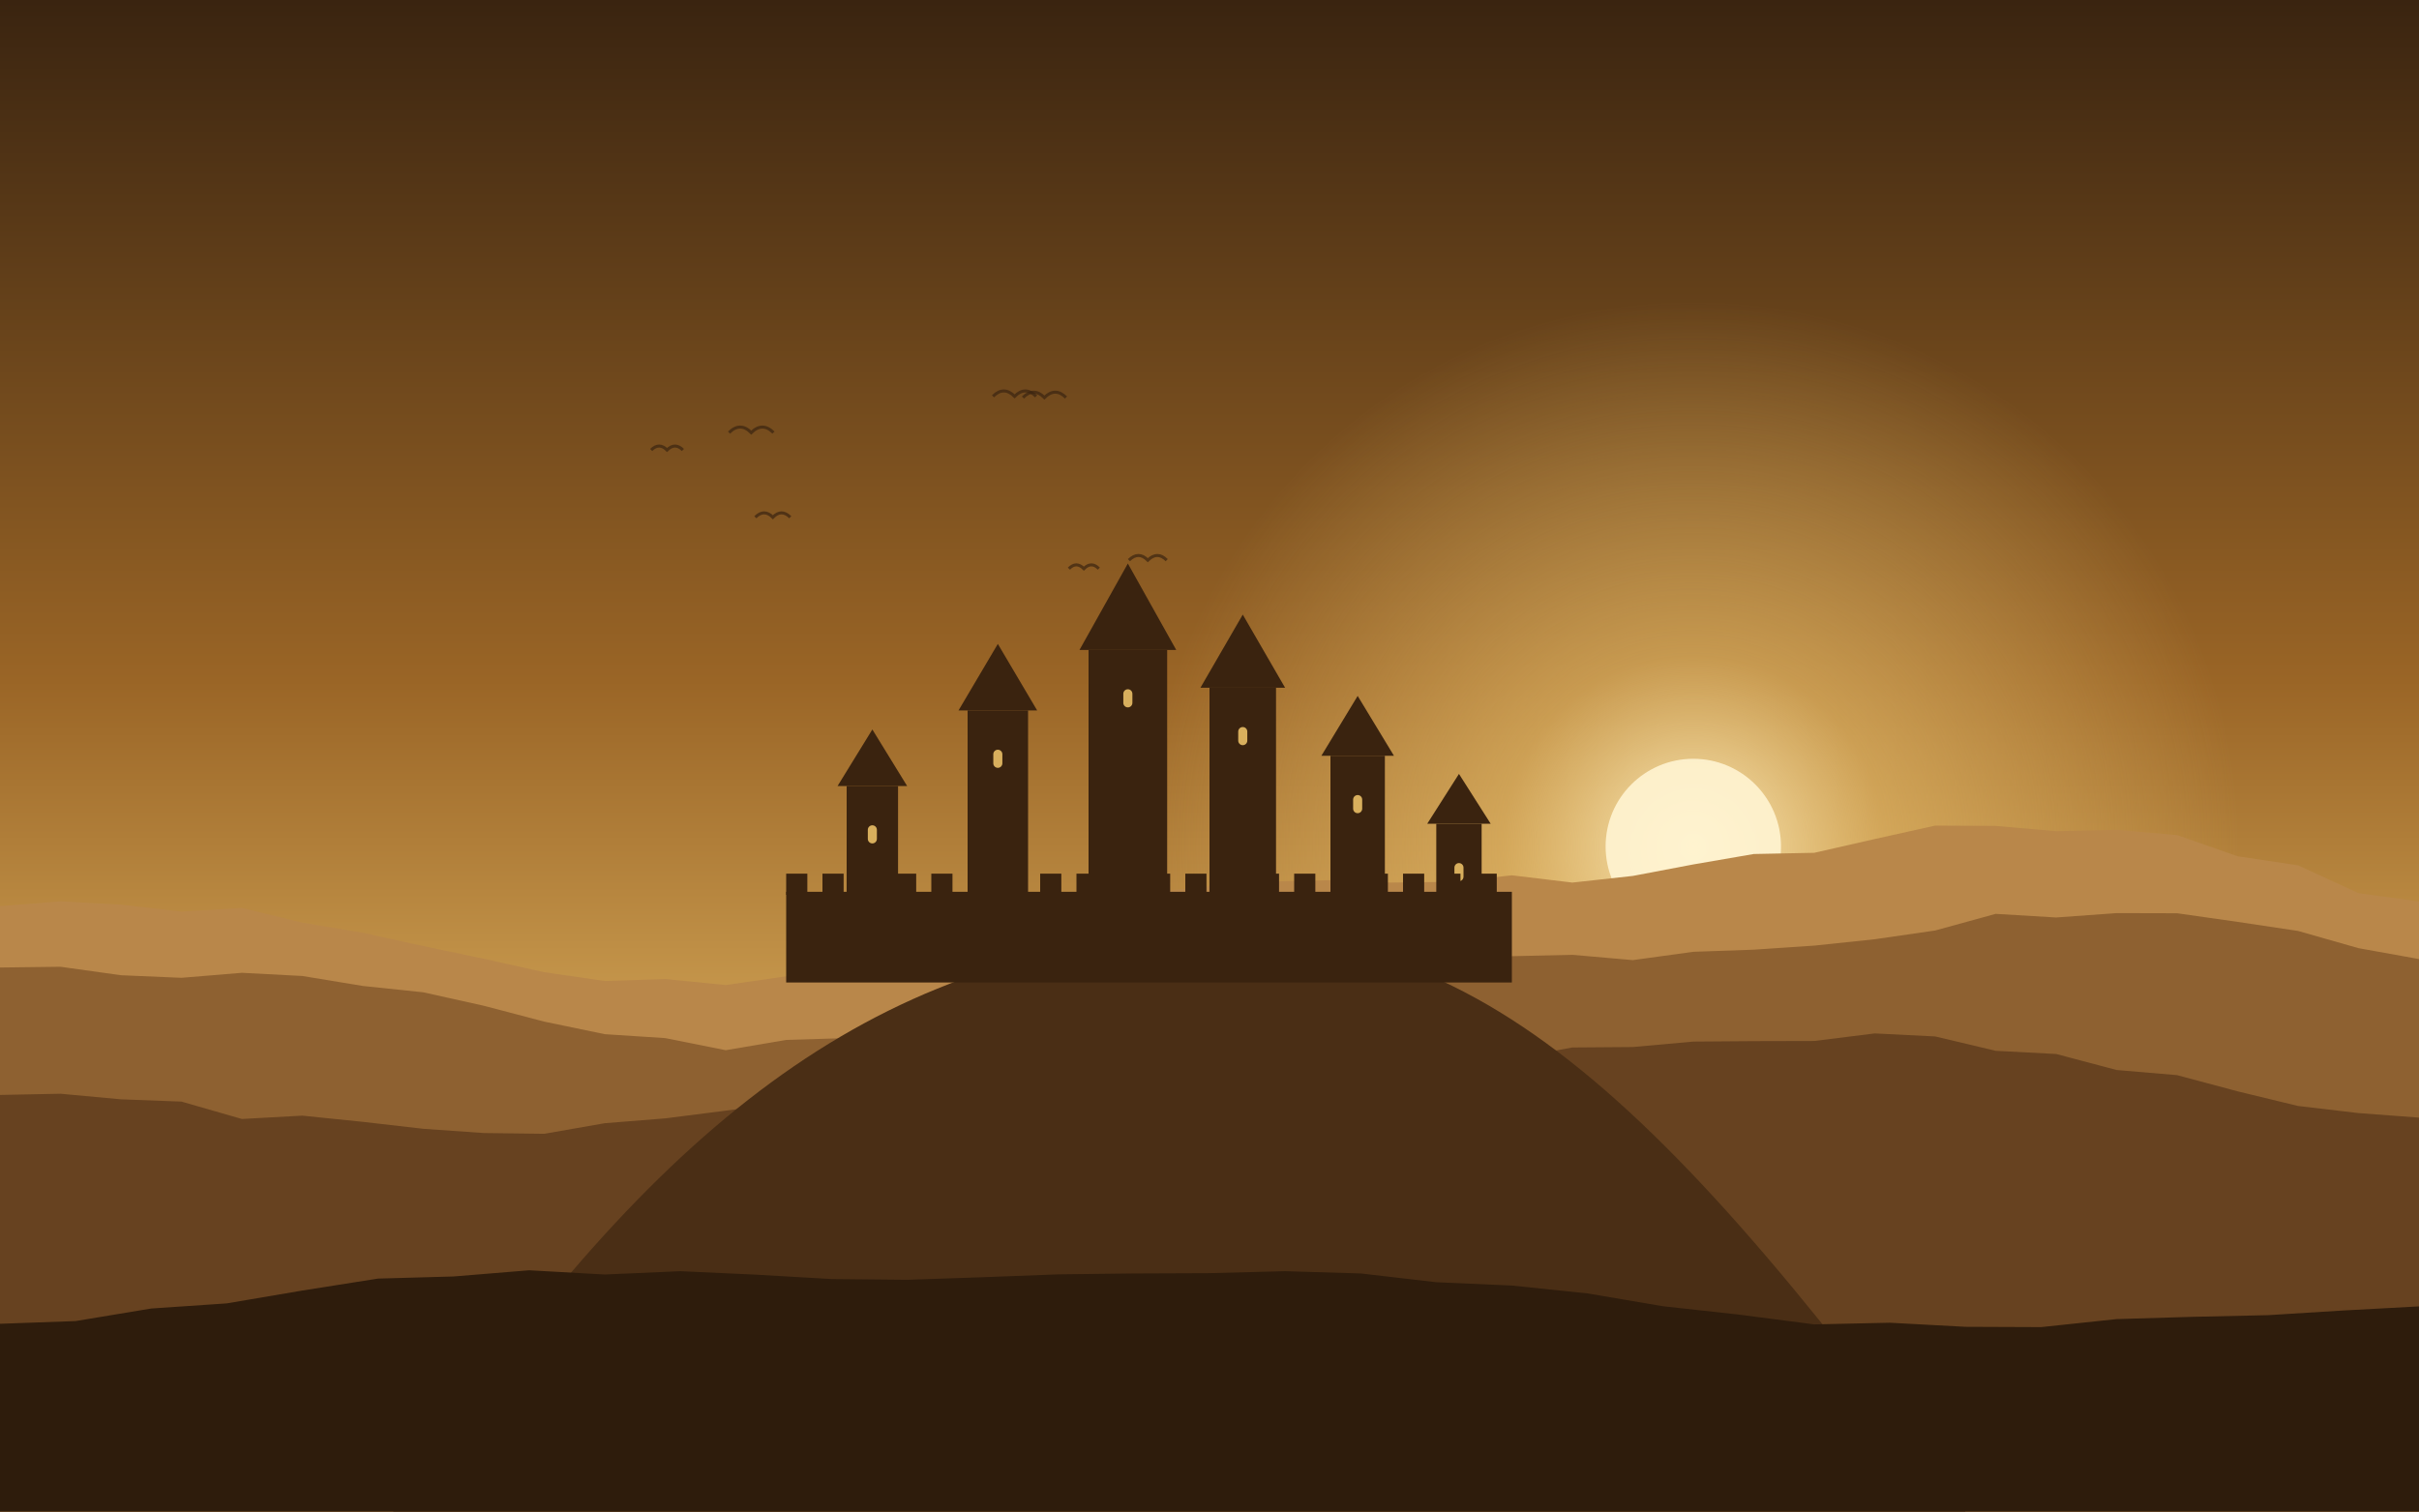
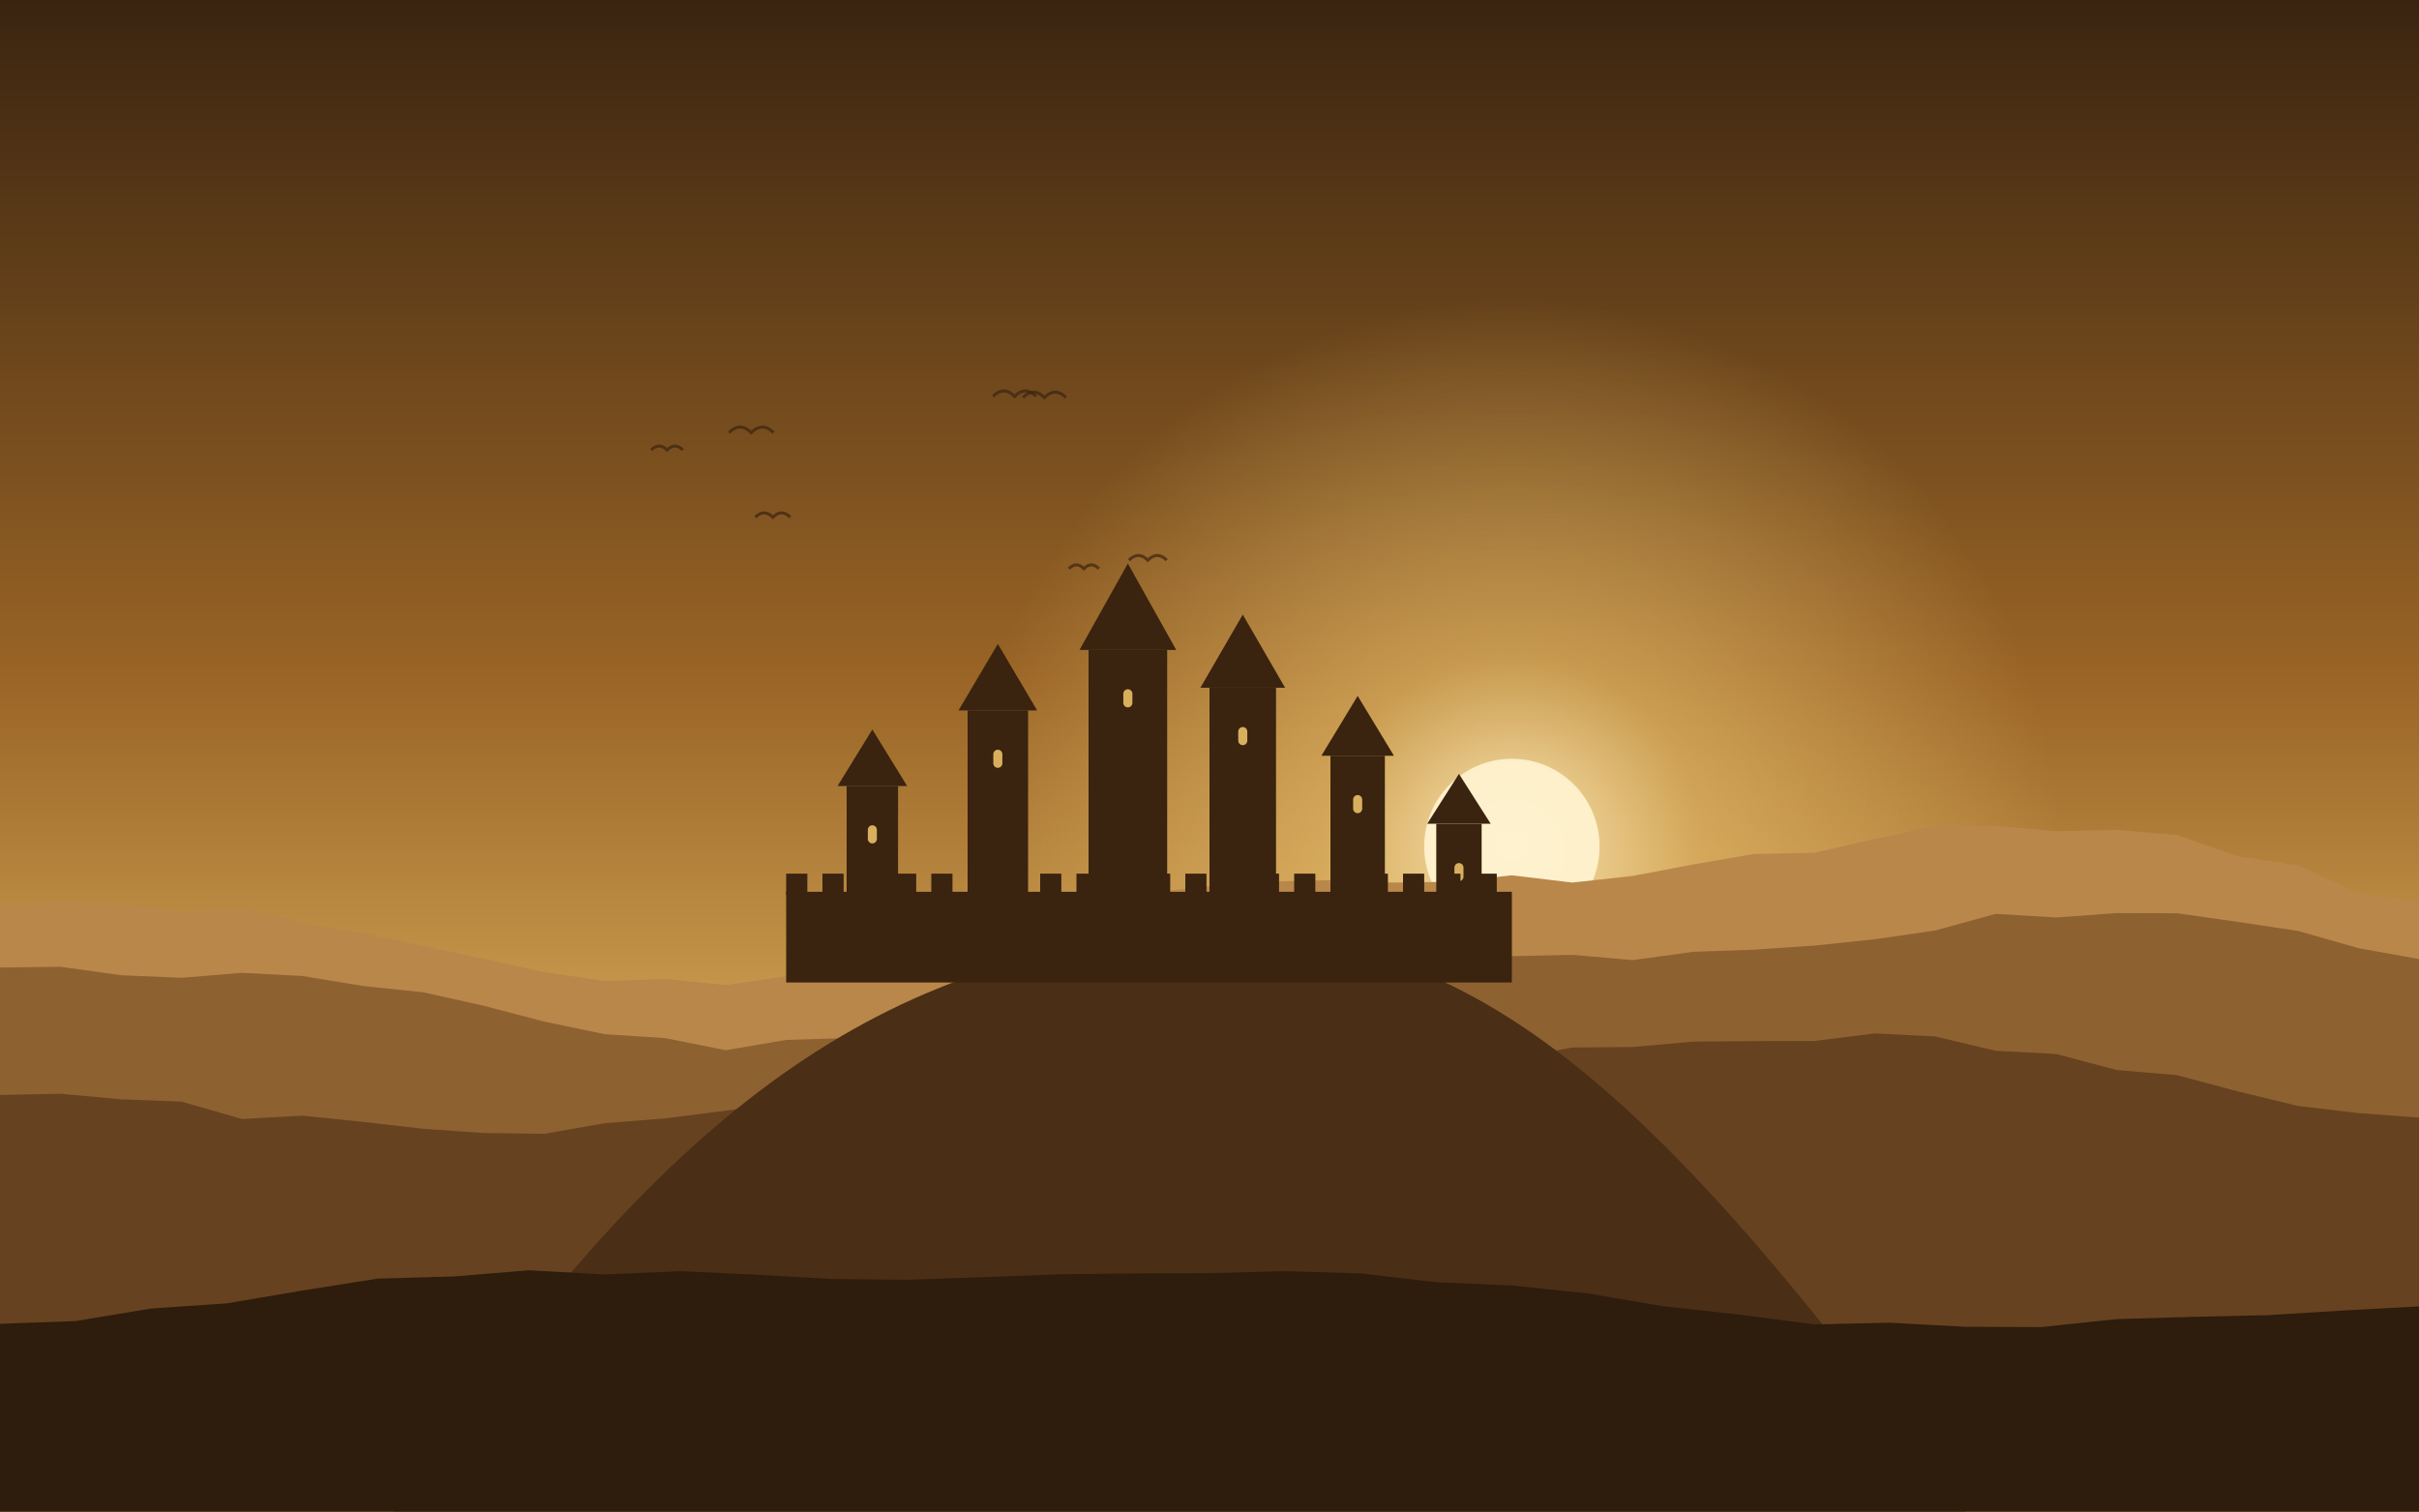
<svg xmlns="http://www.w3.org/2000/svg" viewBox="0 0 1600 1000" preserveAspectRatio="xMidYMid slice">
  <defs>
    <linearGradient id="sky" x1="0" y1="0" x2="0" y2="1">
      <stop offset="0" stop-color="#3a2410" />
      <stop offset="0.45" stop-color="#9a6526" />
      <stop offset="0.8" stop-color="#e2b764" />
      <stop offset="1" stop-color="#f1d79a" />
    </linearGradient>
    <radialGradient id="sun" cx="0.5" cy="0.5" r="0.5">
      <stop offset="0" stop-color="#fff1c4" stop-opacity="0.95" />
      <stop offset="0.35" stop-color="#f6cf7a" stop-opacity="0.5" />
      <stop offset="1" stop-color="#f6cf7a" stop-opacity="0" />
    </radialGradient>
  </defs>
  <rect width="1600" height="1000" fill="url(#sky)" />
-   <circle cx="1120" cy="560" r="360" fill="url(#sun)" />
-   <circle cx="1120" cy="560" r="58" fill="#fff4d2" opacity="0.9" />
+   <circle cx="1000" cy="560" r="360" fill="url(#sun)" />
+   <circle cx="1000" cy="560" r="58" fill="#fff4d2" opacity="0.9" />
  <path d="M0 1000 L0 600 L0 599.5 L40 596.3 L80 598.5 L120 603.1 L160 600.7 L200 610.4 L240 617.1 L280 625.9 L320 634.3 L360 643.2 L400 649 L440 647.7 L480 651.7 L520 645.9 L560 637.5 L600 626.8 L640 620.3 L680 612.6 L720 602.3 L760 590.6 L800 586.3 L840 583.2 L880 582.3 L920 583.9 L960 583.4 L1000 579.1 L1040 583.9 L1080 579.5 L1120 571.9 L1160 565 L1200 564.2 L1240 555.1 L1280 546.2 L1320 546.4 L1360 549.9 L1400 549 L1440 552.5 L1480 566.5 L1520 572.5 L1560 590.9 L1600 596.4 L1600 1000 Z" fill="#b9874a" />
  <path d="M0 1000 L0 650 L0 640.1 L40 639.6 L80 645.2 L120 646.9 L160 643.6 L200 645.7 L240 652.3 L280 656.5 L320 665.4 L360 675.9 L400 684.2 L440 686.8 L480 694.8 L520 688 L560 686.8 L600 686 L640 675 L680 673.9 L720 660.2 L760 650 L800 646.4 L840 640.3 L880 638.4 L920 633.9 L960 636.7 L1000 632.6 L1040 631.7 L1080 635.2 L1120 629.7 L1160 628.3 L1200 625.6 L1240 621.4 L1280 615.6 L1320 604.6 L1360 607 L1400 604.1 L1440 604.2 L1480 609.9 L1520 615.9 L1560 627.3 L1600 634.5 L1600 1000 Z" fill="#8e6131" />
  <path d="M0 1000 L0 720 L0 724.4 L40 723.6 L80 727.3 L120 728.8 L160 740.3 L200 738.1 L240 742.2 L280 746.8 L320 749.6 L360 750.1 L400 743.1 L440 739.9 L480 734.8 L520 729.4 L560 720.7 L600 716.7 L640 706 L680 705.5 L720 700.6 L760 705.9 L800 705.8 L840 699.7 L880 702 L920 704.7 L960 699 L1000 700.3 L1040 693 L1080 692.7 L1120 689.1 L1160 688.8 L1200 688.7 L1240 683.7 L1280 685.7 L1320 695.2 L1360 697.3 L1400 707.9 L1440 711.3 L1480 722 L1520 731.7 L1560 736.4 L1600 739.4 L1600 1000 Z" fill="#674220" />
  <path d="M260 1000 C 420 760 560 640 760 620 C 960 600 1080 700 1300 1000 Z" fill="#4a2e15" />
  <rect x="560" y="520" width="34" height="120" fill="#3a230f" />
  <path d="M554 520 L577 482.6 L600 520 Z" fill="#3a230f" />
  <rect x="574" y="546" width="6" height="12" rx="3" fill="#f3c86b" opacity="0.85" />
  <rect x="640" y="470" width="40" height="170" fill="#3a230f" />
  <path d="M634 470 L660 426 L686 470 Z" fill="#3a230f" />
  <rect x="657" y="496" width="6" height="12" rx="3" fill="#f3c86b" opacity="0.85" />
  <rect x="720" y="430" width="52" height="210" fill="#3a230f" />
  <path d="M714 430 L746 372.8 L778 430 Z" fill="#3a230f" />
  <rect x="743" y="456" width="6" height="12" rx="3" fill="#f3c86b" opacity="0.85" />
  <rect x="800" y="455" width="44" height="185" fill="#3a230f" />
  <path d="M794 455 L822 406.6 L850 455 Z" fill="#3a230f" />
  <rect x="819" y="481" width="6" height="12" rx="3" fill="#f3c86b" opacity="0.85" />
  <rect x="880" y="500" width="36" height="140" fill="#3a230f" />
  <path d="M874 500 L898 460.4 L922 500 Z" fill="#3a230f" />
  <rect x="895" y="526" width="6" height="12" rx="3" fill="#f3c86b" opacity="0.85" />
  <rect x="950" y="545" width="30" height="95" fill="#3a230f" />
  <path d="M944 545 L965 512 L986 545 Z" fill="#3a230f" />
  <rect x="962" y="571" width="6" height="12" rx="3" fill="#f3c86b" opacity="0.85" />
  <rect x="520" y="590" width="480" height="60" fill="#3a230f" />
  <rect x="520" y="578" width="14" height="14" fill="#3a230f" />
  <rect x="544" y="578" width="14" height="14" fill="#3a230f" />
  <rect x="568" y="578" width="14" height="14" fill="#3a230f" />
  <rect x="592" y="578" width="14" height="14" fill="#3a230f" />
  <rect x="616" y="578" width="14" height="14" fill="#3a230f" />
  <rect x="640" y="578" width="14" height="14" fill="#3a230f" />
  <rect x="664" y="578" width="14" height="14" fill="#3a230f" />
  <rect x="688" y="578" width="14" height="14" fill="#3a230f" />
  <rect x="712" y="578" width="14" height="14" fill="#3a230f" />
  <rect x="736" y="578" width="14" height="14" fill="#3a230f" />
  <rect x="760" y="578" width="14" height="14" fill="#3a230f" />
  <rect x="784" y="578" width="14" height="14" fill="#3a230f" />
  <rect x="808" y="578" width="14" height="14" fill="#3a230f" />
  <rect x="832" y="578" width="14" height="14" fill="#3a230f" />
  <rect x="856" y="578" width="14" height="14" fill="#3a230f" />
  <rect x="880" y="578" width="14" height="14" fill="#3a230f" />
  <rect x="904" y="578" width="14" height="14" fill="#3a230f" />
  <rect x="928" y="578" width="14" height="14" fill="#3a230f" />
  <rect x="952" y="578" width="14" height="14" fill="#3a230f" />
  <rect x="976" y="578" width="14" height="14" fill="#3a230f" />
  <path d="M0 1000 L0 860 L0 875.8 L50 874 L100 865.7 L150 862.3 L200 853.8 L250 845.9 L300 844.5 L350 840.4 L400 843.2 L450 841 L500 843.3 L550 846.2 L600 846.7 L650 845 L700 843.1 L750 842.5 L800 842.3 L850 841 L900 842.5 L950 848.3 L1000 850.5 L1050 855.7 L1100 864.2 L1150 869.7 L1200 876.2 L1250 875.1 L1300 877.8 L1350 878 L1400 872.7 L1450 871.2 L1500 870.1 L1550 867 L1600 864.3 L1600 1000 Z" fill="#2e1c0c" />
  <path d="M482.2 286.2 Q489.6 278.9 496.9 286.2 Q504.3 278.9 511.6 286.2" fill="none" stroke="#3a2410" stroke-width="2" opacity="0.7" />
  <path d="M707 376.2 Q711.9 371.2 716.9 376.2 Q721.9 371.2 726.8 376.2" fill="none" stroke="#3a2410" stroke-width="2" opacity="0.7" />
  <path d="M430.7 297.7 Q436 292.5 441.2 297.7 Q446.5 292.5 451.7 297.7" fill="none" stroke="#3a2410" stroke-width="2" opacity="0.7" />
  <path d="M746.7 370.6 Q753 364.4 759.2 370.6 Q765.5 364.4 771.7 370.6" fill="none" stroke="#3a2410" stroke-width="2" opacity="0.7" />
  <path d="M499.6 342.2 Q505.4 336.4 511.2 342.2 Q516.9 336.4 522.7 342.2" fill="none" stroke="#3a2410" stroke-width="2" opacity="0.7" />
  <path d="M656.8 262.2 Q663.9 255.1 671.1 262.2 Q678.2 255.1 685.3 262.2" fill="none" stroke="#3a2410" stroke-width="2" opacity="0.7" />
  <path d="M676.6 263 Q683.7 255.9 690.8 263 Q698 255.9 705.1 263" fill="none" stroke="#3a2410" stroke-width="2" opacity="0.7" />
</svg>
